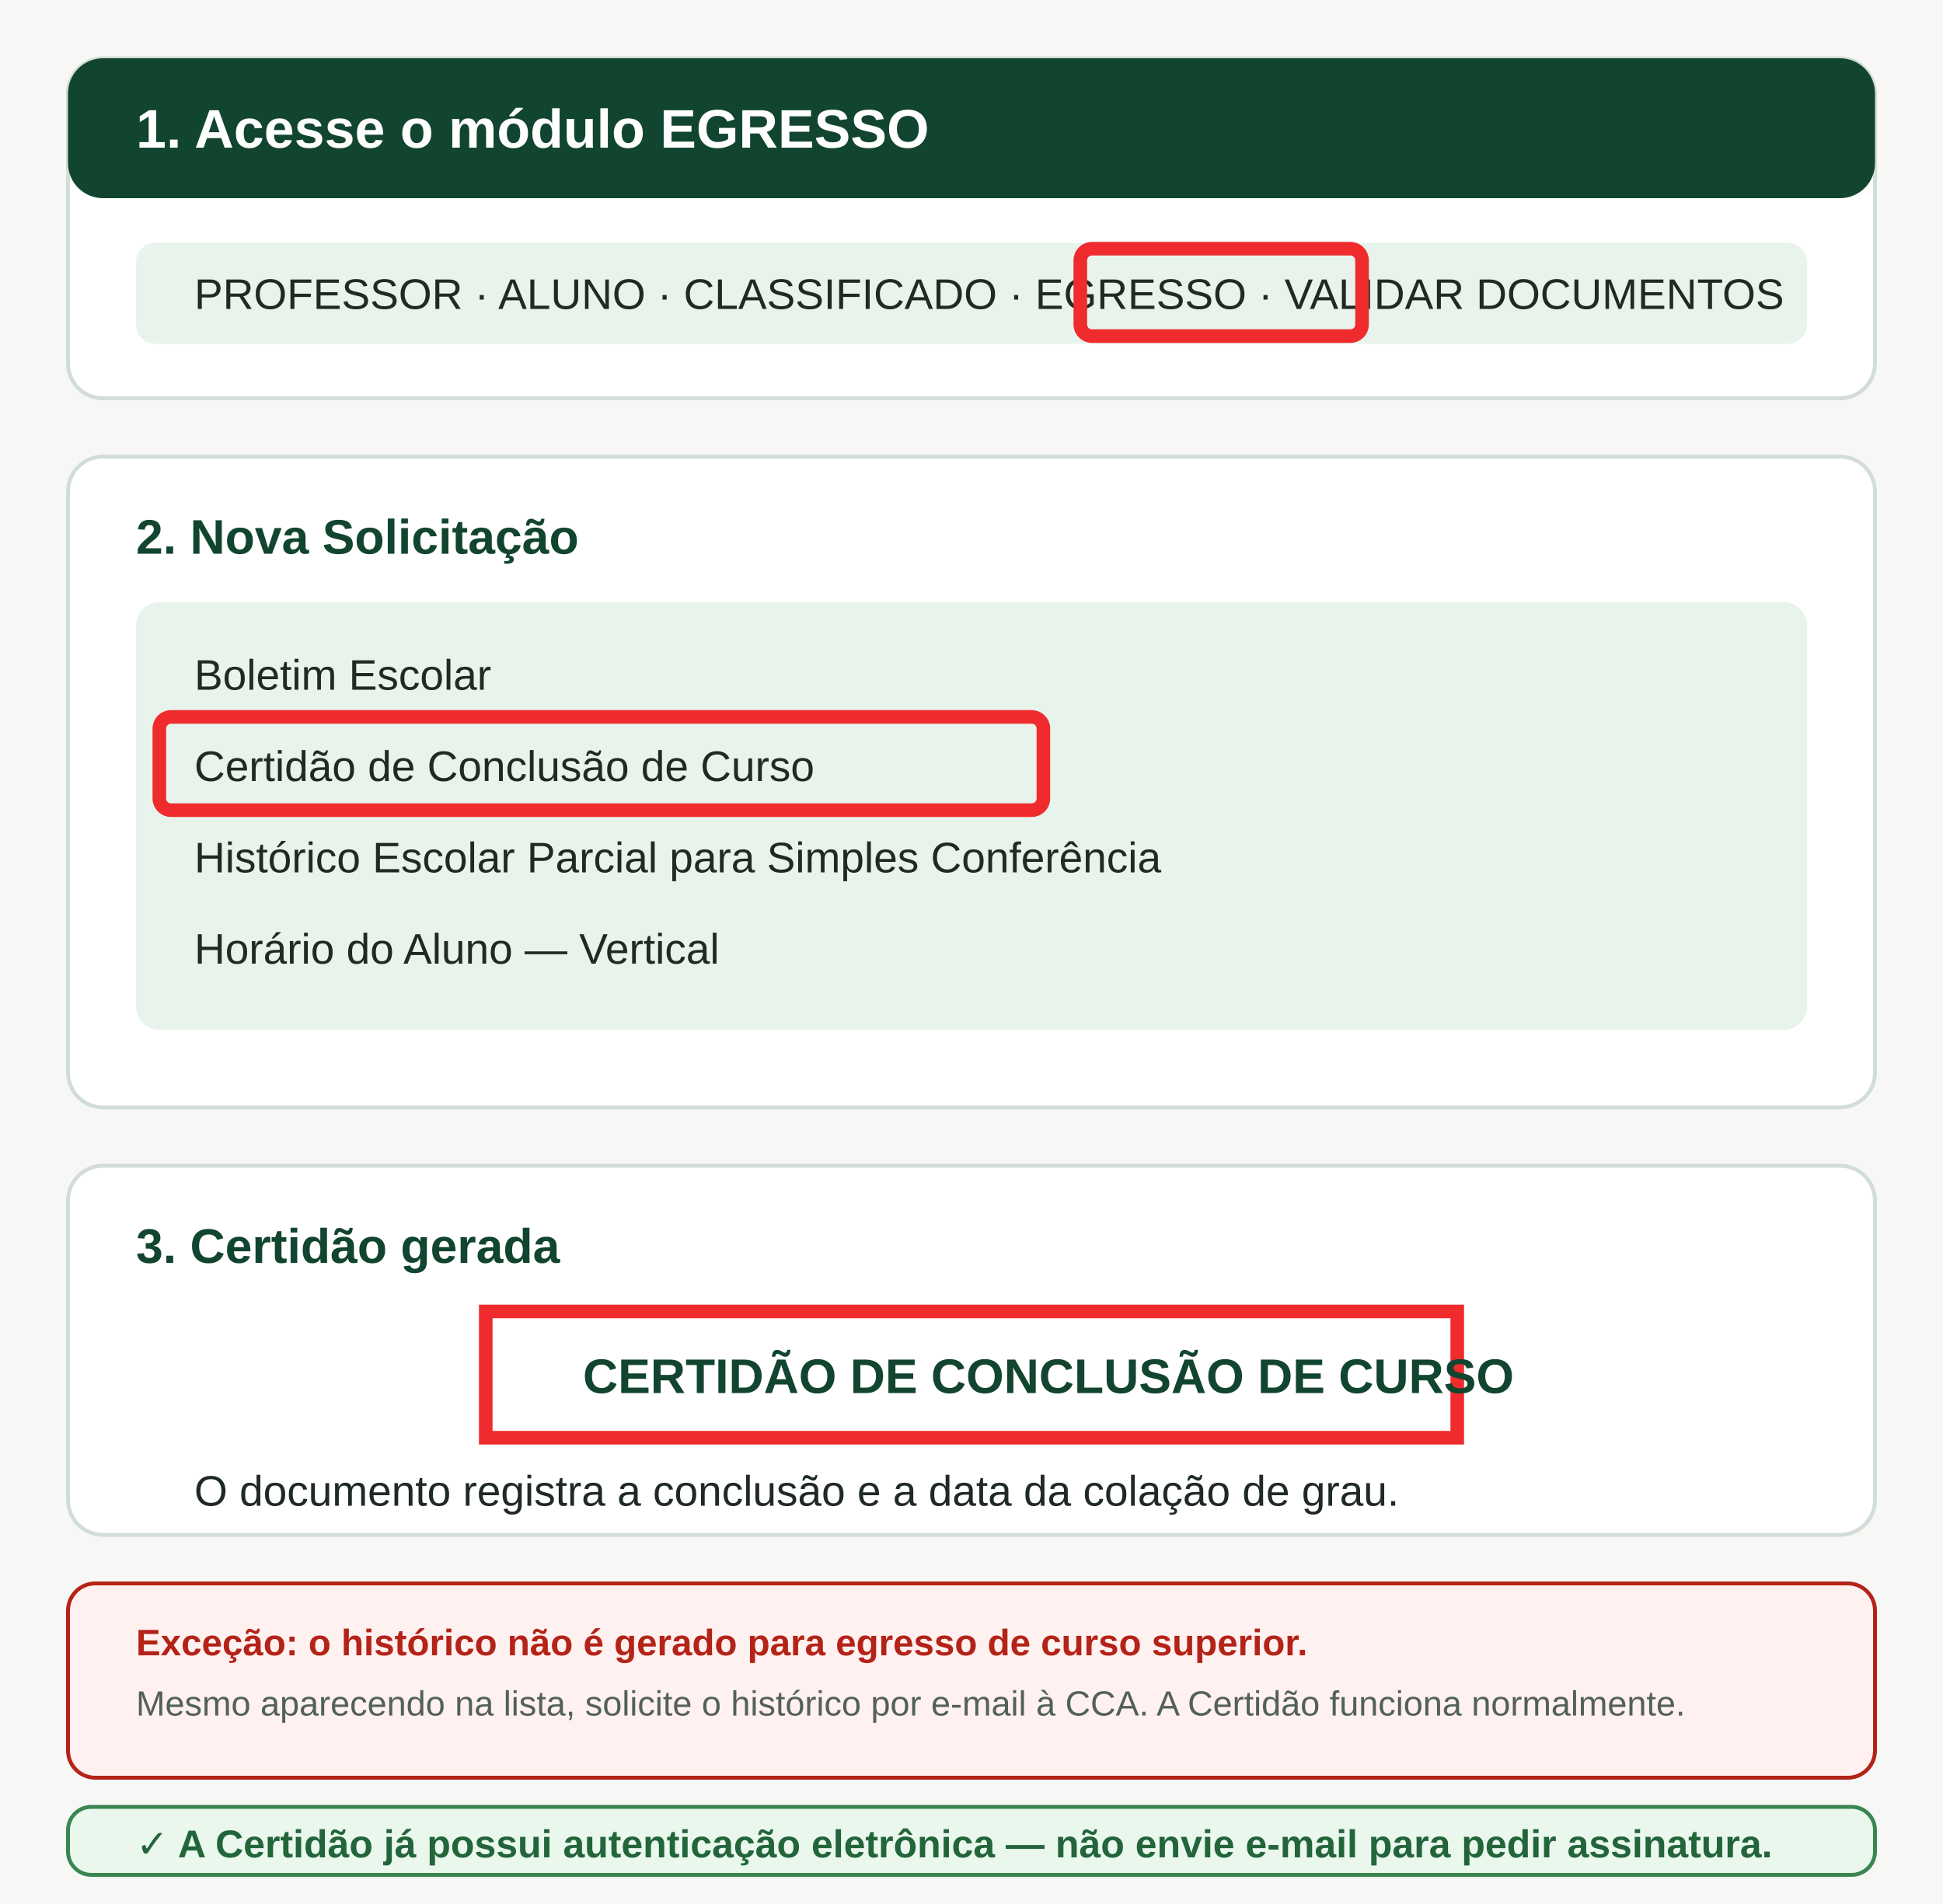
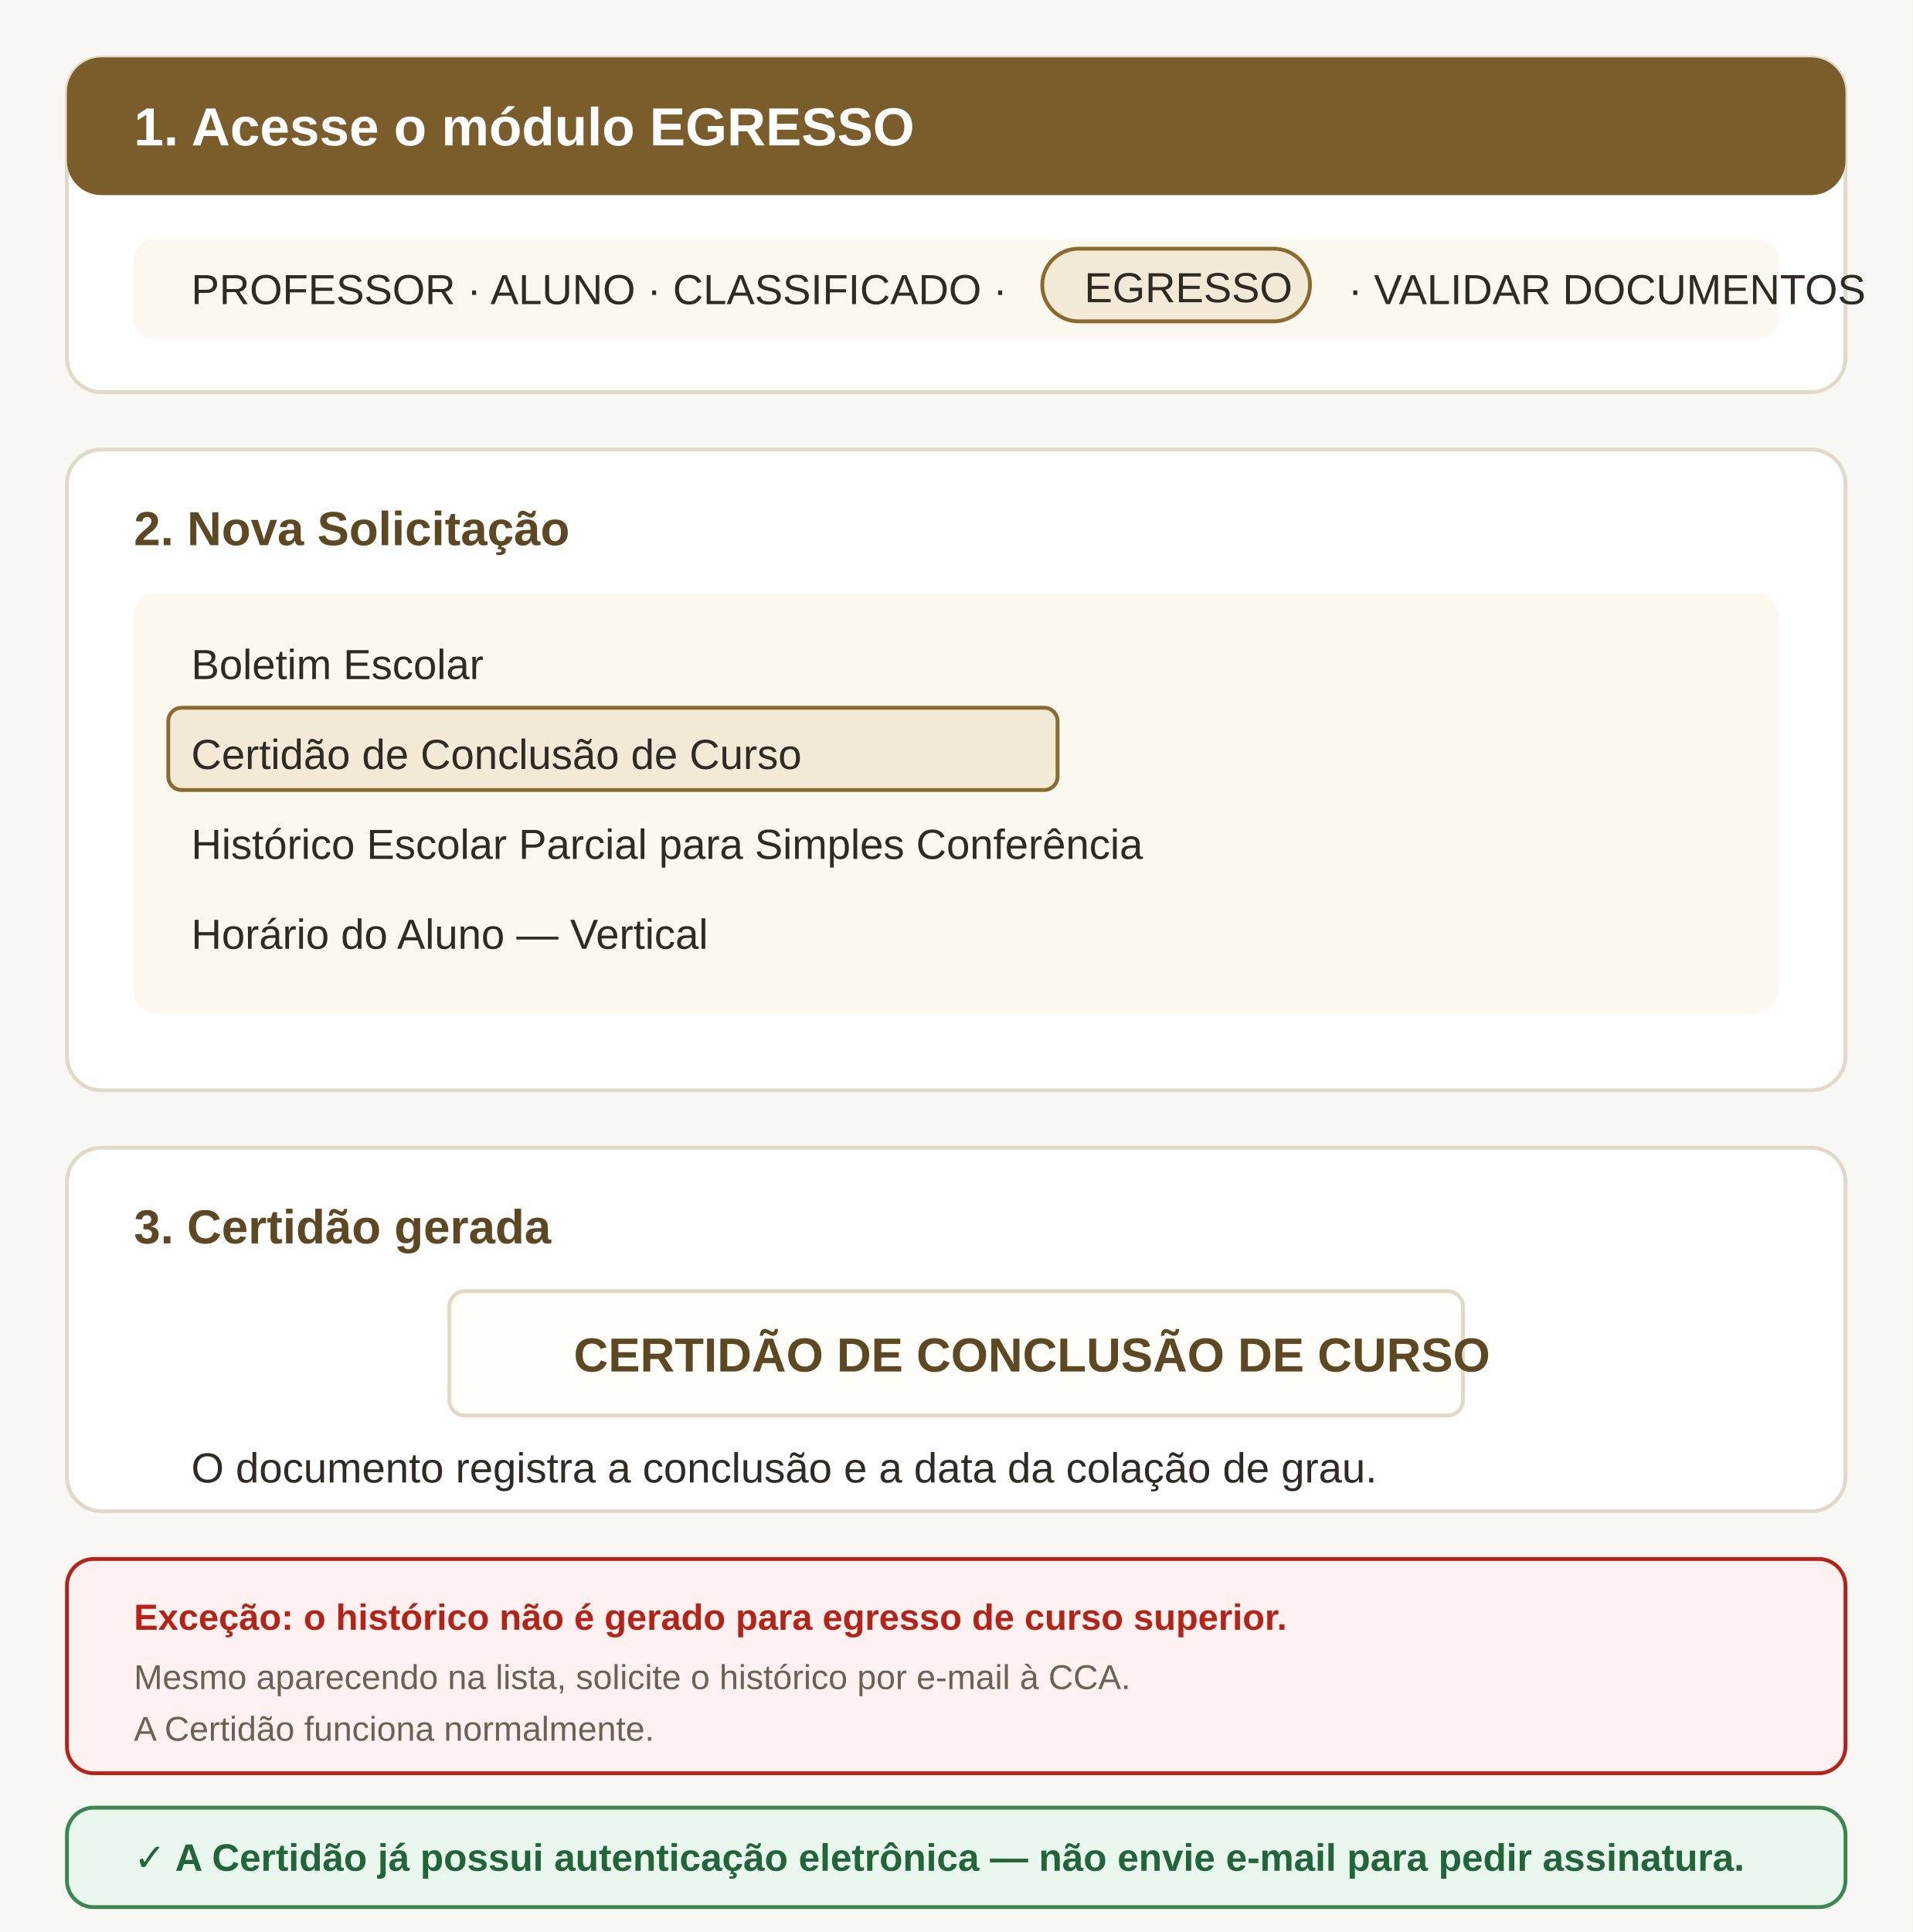
- <svg xmlns="http://www.w3.org/2000/svg" width="1000" height="980" viewBox="0 0 1000 980" role="img" aria-labelledby="t d">
-   <style>.bg{fill:#f7f8f6}.card{fill:#fff;stroke:#d3ddd7;stroke-width:2}.head{fill:#12452f}.soft{fill:#e8f3ec}.red{fill:none;stroke:#ef2b2d;stroke-width:7}.danger{fill:#fff1f0;stroke:#b42318;stroke-width:2}.green{fill:#e9f7ed;stroke:#398651;stroke-width:2}.h{font:700 28px Arial,sans-serif;fill:#fff}.t{font:700 25px Arial,sans-serif;fill:#12452f}.b{font:22px Arial,sans-serif;fill:#202a25}.s{font:18px Arial,sans-serif;fill:#526159}.alert{font:700 19px Arial,sans-serif;fill:#b42318}.ok{font:700 20px Arial,sans-serif;fill:#23653a}</style>
-   <rect class="bg" width="1000" height="980" />
+ <svg xmlns="http://www.w3.org/2000/svg" width="1000" height="1010" viewBox="0 0 1000 1010" role="img" aria-labelledby="t d">
+   <style>
+ .bg{fill:#f8f7f3}.card{fill:#fff;stroke:#e1d8c7;stroke-width:2}.head{fill:#7a5d2a}.soft{fill:#fbf8ef}.selected{fill:#f2ead7;stroke:#8a6a2f;stroke-width:2}.pill{fill:#f2ead7;stroke:#8a6a2f;stroke-width:2}.titlebox{fill:#fffdf8;stroke:#e1d8c7;stroke-width:2}.danger{fill:#fff1f0;stroke:#b42318;stroke-width:2}.green{fill:#e9f7ed;stroke:#398651;stroke-width:2}.h{font:700 28px Arial,sans-serif;fill:#fff}.t{font:700 25px Arial,sans-serif;fill:#5d4824}.b{font:22px Arial,sans-serif;fill:#2f2b22}.s{font:18px Arial,sans-serif;fill:#696257}.alert{font:700 19px Arial,sans-serif;fill:#b42318}.ok{font:700 20px Arial,sans-serif;fill:#23653a}
+ </style>
+   <rect class="bg" width="1000" height="1010" />
  <rect class="card" x="35" y="30" width="930" height="175" rx="18" />
  <rect class="head" x="35" y="30" width="930" height="72" rx="18" />
  <text class="h" x="70" y="76">1. Acesse o módulo EGRESSO</text>
  <rect class="soft" x="70" y="125" width="860" height="52" rx="10" />
-   <text class="b" x="100" y="159">PROFESSOR · ALUNO · CLASSIFICADO · EGRESSO · VALIDAR DOCUMENTOS</text>
-   <rect class="red" x="556" y="128" width="145" height="45" rx="6" />
+   <text class="b" x="100" y="159">PROFESSOR · ALUNO · CLASSIFICADO ·</text>
+   <rect class="pill" x="545" y="130" width="140" height="38" rx="19" />
+   <text class="b" x="567" y="158">EGRESSO</text>
+   <text class="b" x="705" y="159">· VALIDAR DOCUMENTOS</text>
  <rect class="card" x="35" y="235" width="930" height="335" rx="18" />
  <text class="t" x="70" y="285">2. Nova Solicitação</text>
  <rect class="soft" x="70" y="310" width="860" height="220" rx="12" />
  <text class="b" x="100" y="355">Boletim Escolar</text>
+   <rect class="selected" x="88" y="370" width="465" height="43" rx="7" />
  <text class="b" x="100" y="402">Certidão de Conclusão de Curso</text>
  <text class="b" x="100" y="449">Histórico Escolar Parcial para Simples Conferência</text>
  <text class="b" x="100" y="496">Horário do Aluno — Vertical</text>
-   <rect class="red" x="82" y="369" width="455" height="48" rx="6" />
  <rect class="card" x="35" y="600" width="930" height="190" rx="18" />
  <text class="t" x="70" y="650">3. Certidão gerada</text>
-   <rect class="red" x="250" y="675" width="500" height="65" />
+   <rect class="titlebox" x="235" y="675" width="530" height="65" rx="8" />
  <text class="t" x="300" y="717">CERTIDÃO DE CONCLUSÃO DE CURSO</text>
  <text class="b" x="100" y="775">O documento registra a conclusão e a data da colação de grau.</text>
-   <rect class="danger" x="35" y="815" width="930" height="100" rx="14" />
+   <rect class="danger" x="35" y="815" width="930" height="112" rx="14" />
  <text class="alert" x="70" y="852">Exceção: o histórico não é gerado para egresso de curso superior.</text>
-   <text class="s" x="70" y="883">Mesmo aparecendo na lista, solicite o histórico por e-mail à CCA. A Certidão funciona normalmente.</text>
-   <rect class="green" x="35" y="930" width="930" height="35" rx="12" />
-   <text class="ok" x="70" y="956">✓ A Certidão já possui autenticação eletrônica — não envie e-mail para pedir assinatura.</text>
+   <text class="s" x="70" y="883">Mesmo aparecendo na lista, solicite o histórico por e-mail à CCA.</text>
+   <text class="s" x="70" y="910">A Certidão funciona normalmente.</text>
+   <rect class="green" x="35" y="945" width="930" height="52" rx="14" />
+   <text class="ok" x="70" y="978">✓ A Certidão já possui autenticação eletrônica — não envie e-mail para pedir assinatura.</text>
</svg>
